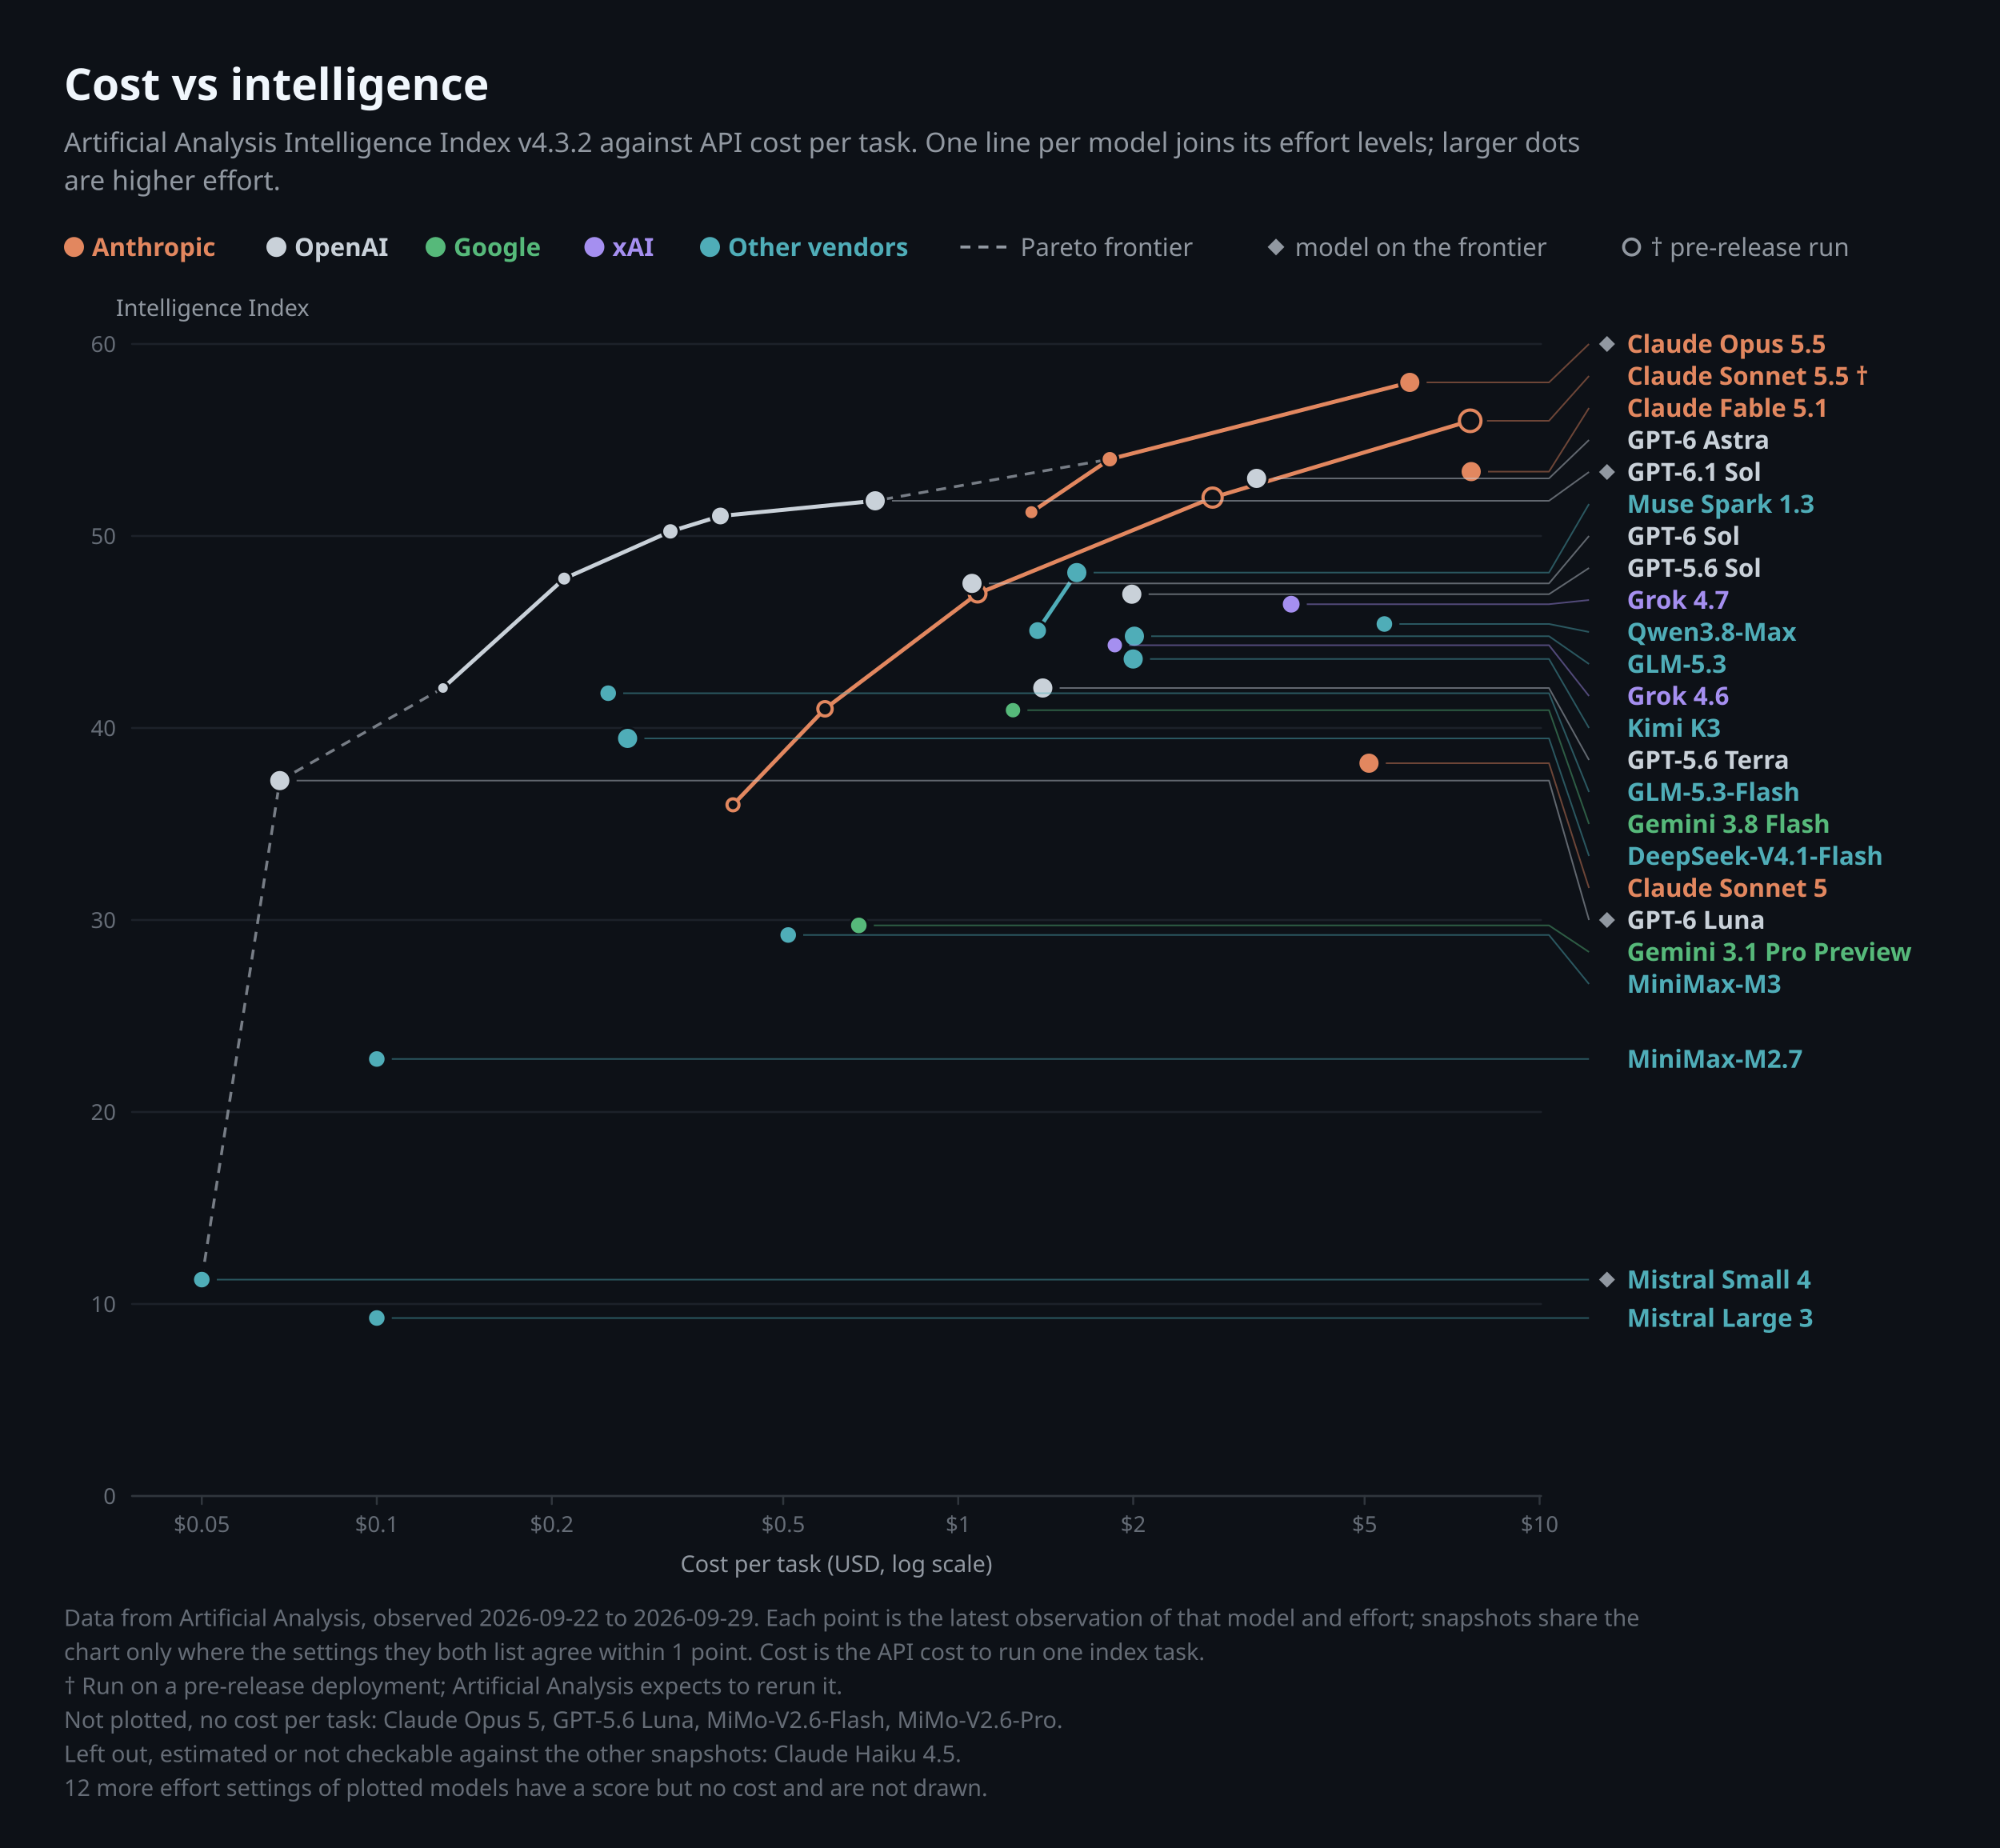
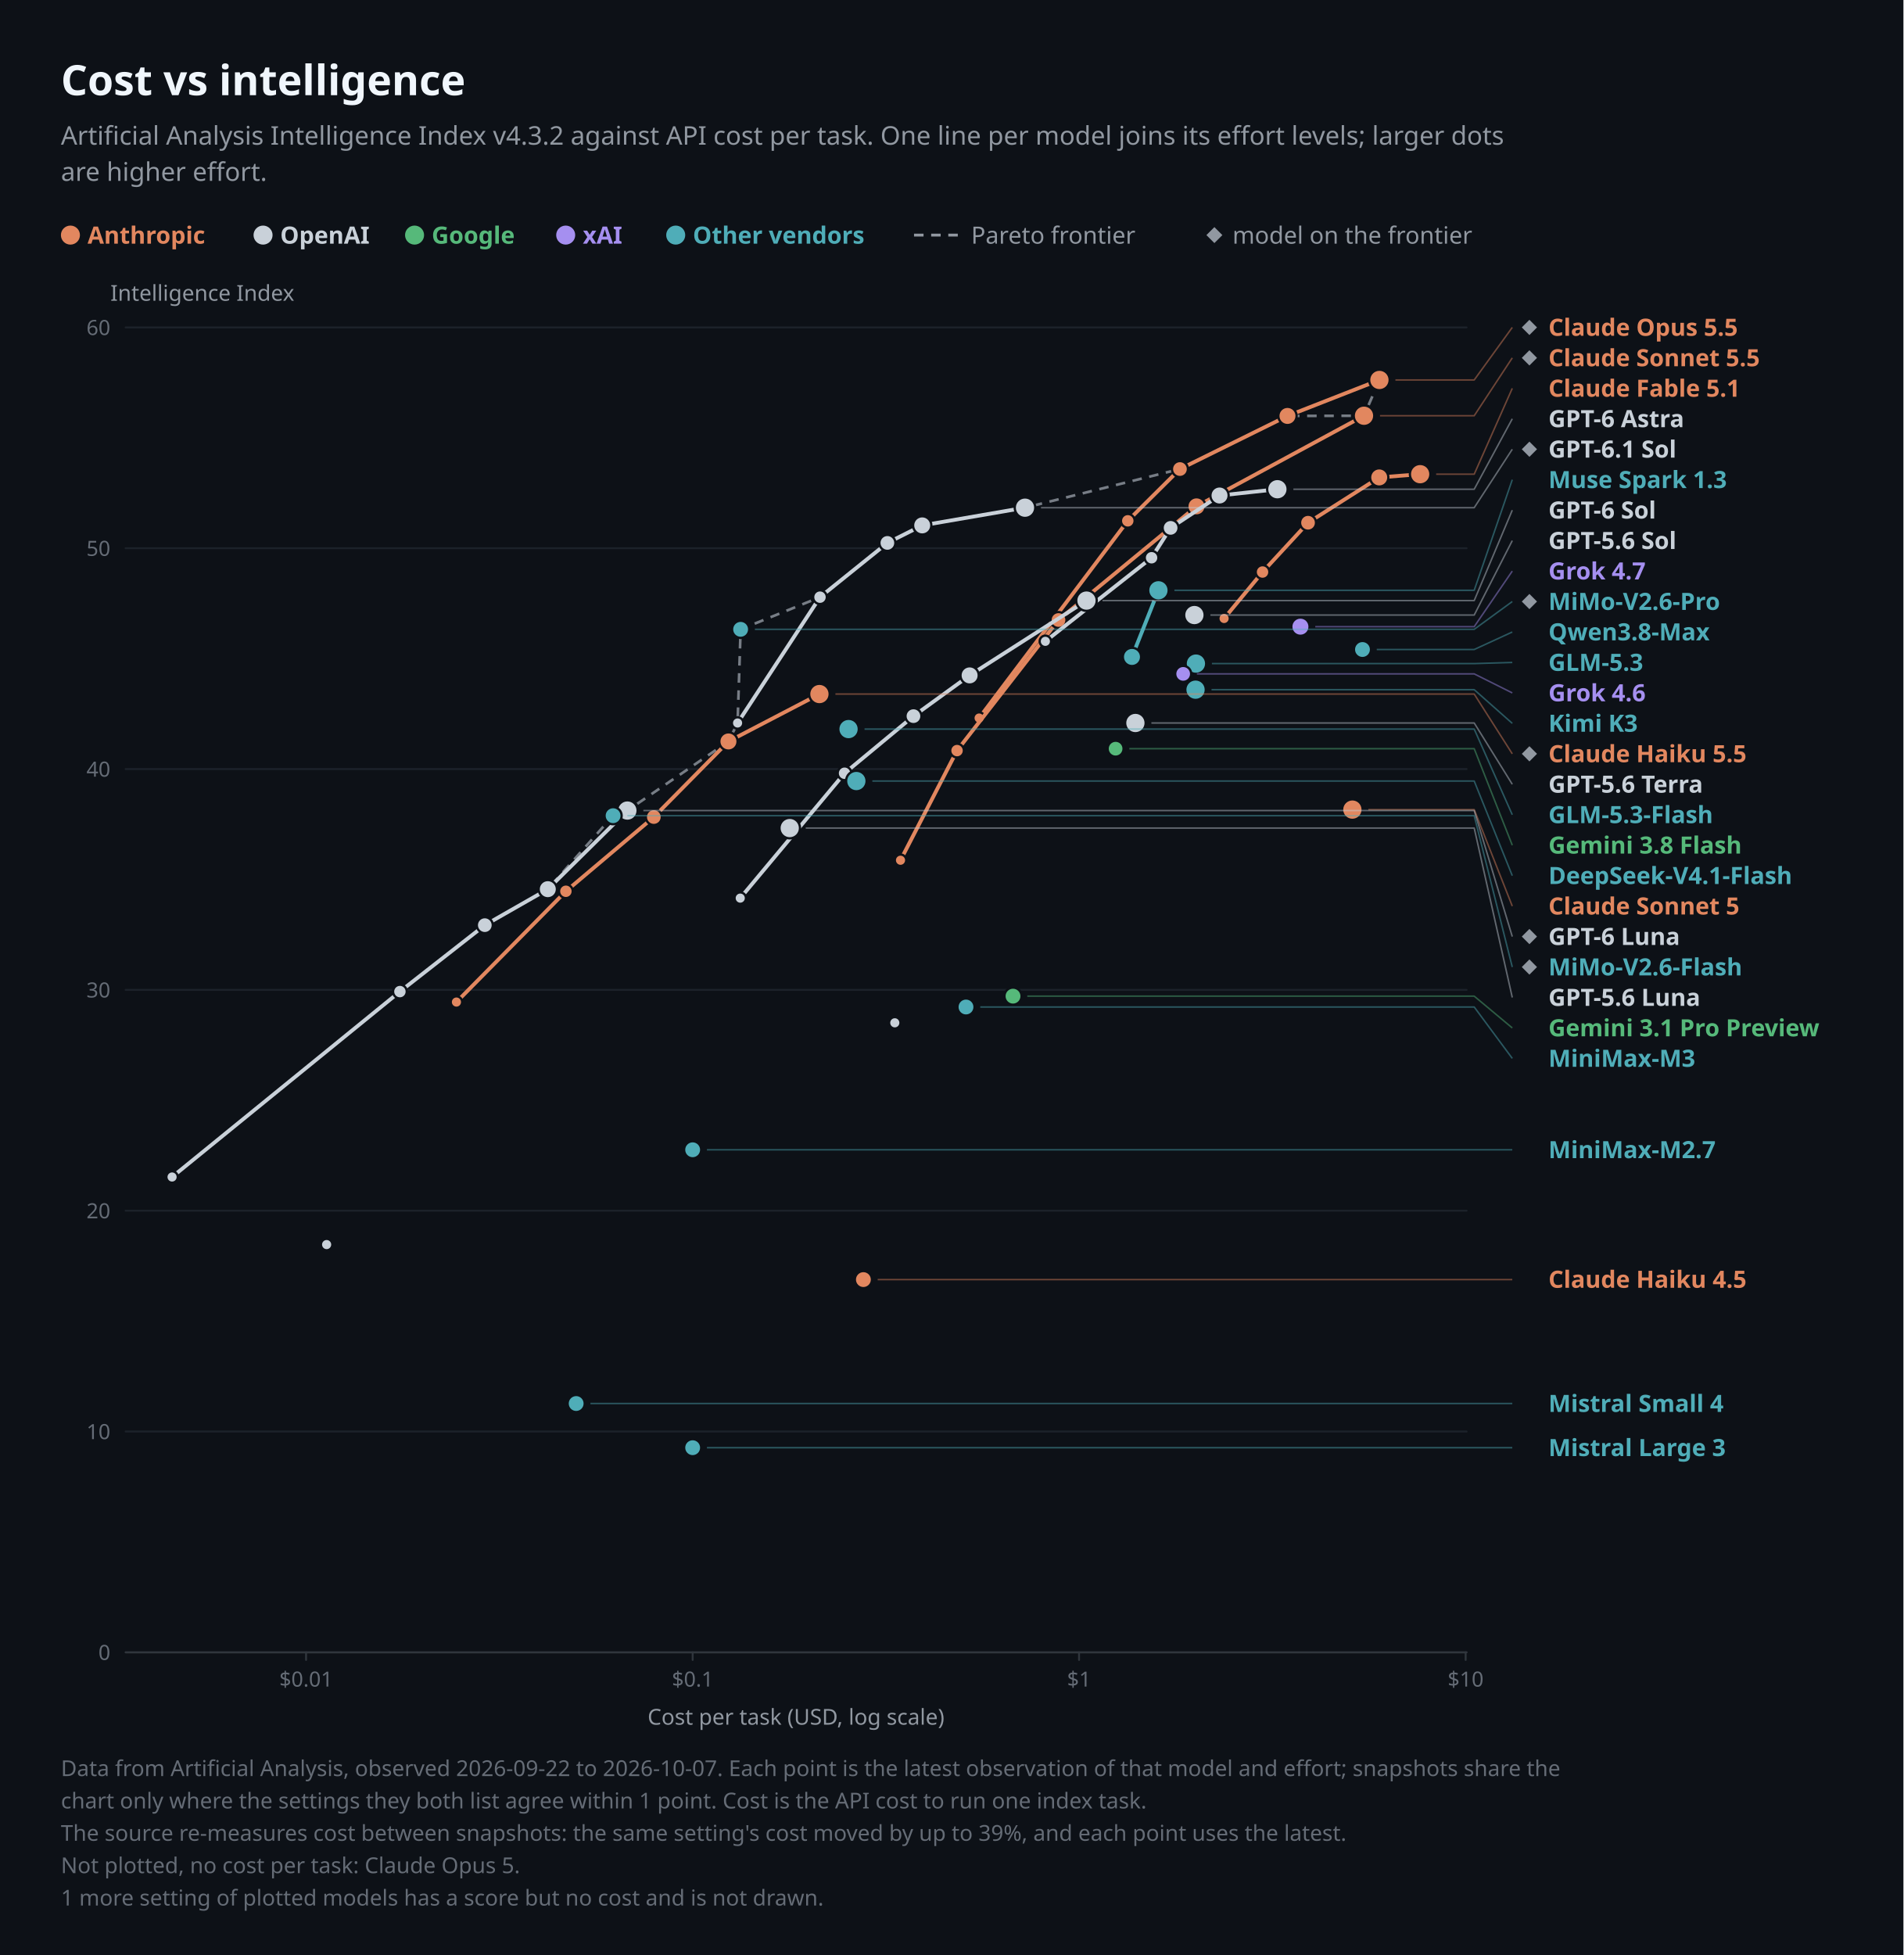
- <svg xmlns="http://www.w3.org/2000/svg" width="1000" height="924" viewBox="0 0 1000 924" font-family="-apple-system, BlinkMacSystemFont, 'Segoe UI', 'Noto Sans', Helvetica, Arial, sans-serif" role="img">
+ <svg xmlns="http://www.w3.org/2000/svg" width="1000" height="1027" viewBox="0 0 1000 1027" font-family="-apple-system, BlinkMacSystemFont, 'Segoe UI', 'Noto Sans', Helvetica, Arial, sans-serif" role="img">
  <rect width="100%" height="100%" fill="#0d1117" />
  <text x="32.0" y="50.0" font-size="22.0" font-weight="600" fill="#f0f6fc" text-anchor="start">Cost vs intelligence</text>
  <text x="32.0" y="76.0" font-size="13.5" font-weight="400" fill="#9198a1" text-anchor="start">Artificial Analysis Intelligence Index v4.3.2 against API cost per task. One line per model joins its effort levels; larger dots</text>
  <text x="32.0" y="95.0" font-size="13.5" font-weight="400" fill="#9198a1" text-anchor="start">are higher effort.</text>
  <circle cx="37.0" cy="123.5" r="5.0" fill="#e2875f" />
  <text x="46.0" y="128.0" font-size="12.5" font-weight="600" fill="#e2875f" text-anchor="start">Anthropic</text>
  <circle cx="138.2" cy="123.5" r="5.0" fill="#c9d1d9" />
  <text x="147.2" y="128.0" font-size="12.5" font-weight="600" fill="#c9d1d9" text-anchor="start">OpenAI</text>
  <circle cx="217.8" cy="123.5" r="5.0" fill="#56b97a" />
  <text x="226.8" y="128.0" font-size="12.5" font-weight="600" fill="#56b97a" text-anchor="start">Google</text>
  <circle cx="297.2" cy="123.5" r="5.0" fill="#a58ff0" />
  <text x="306.2" y="128.0" font-size="12.5" font-weight="600" fill="#a58ff0" text-anchor="start">xAI</text>
  <circle cx="355.0" cy="123.5" r="5.0" fill="#4fadb8" />
  <text x="364.0" y="128.0" font-size="12.5" font-weight="600" fill="#4fadb8" text-anchor="start">Other vendors</text>
  <line x1="480.2" y1="123.5" x2="504.2" y2="123.5" stroke="#9198a1" stroke-width="1.5" stroke-dasharray="5 4" />
  <text x="510.2" y="128.0" font-size="12.5" font-weight="400" fill="#9198a1" text-anchor="start">Pareto frontier</text>
  <path d="M638.0,119.3 L642.2,123.5 L638.0,127.7 L633.8,123.5 Z" fill="#9198a1" />
  <text x="647.5" y="128.0" font-size="12.5" font-weight="400" fill="#9198a1" text-anchor="start">model on the frontier</text>
-   <circle cx="815.8" cy="123.5" r="4.0" fill="#0d1117" stroke="#9198a1" stroke-width="1.5" />
-   <text x="825.2" y="128.0" font-size="12.5" font-weight="400" fill="#9198a1" text-anchor="start">† pre-release run</text>
  <text x="58.0" y="158.0" font-size="11.5" font-weight="400" fill="#9198a1" text-anchor="start">Intelligence Index</text>
-   <line x1="66.0" y1="748.0" x2="770.5" y2="748.0" stroke="#1c222a" stroke-width="1" stroke-linecap="round" />
-   <text x="58.0" y="752.0" font-size="11.0" font-weight="400" fill="#656c76" text-anchor="end">0</text>
-   <line x1="66.0" y1="652.0" x2="770.5" y2="652.0" stroke="#1c222a" stroke-width="1" stroke-linecap="round" />
-   <text x="58.0" y="656.0" font-size="11.0" font-weight="400" fill="#656c76" text-anchor="end">10</text>
-   <line x1="66.0" y1="556.0" x2="770.5" y2="556.0" stroke="#1c222a" stroke-width="1" stroke-linecap="round" />
-   <text x="58.0" y="560.0" font-size="11.0" font-weight="400" fill="#656c76" text-anchor="end">20</text>
-   <line x1="66.0" y1="460.0" x2="770.5" y2="460.0" stroke="#1c222a" stroke-width="1" stroke-linecap="round" />
-   <text x="58.0" y="464.0" font-size="11.0" font-weight="400" fill="#656c76" text-anchor="end">30</text>
-   <line x1="66.0" y1="364.0" x2="770.5" y2="364.0" stroke="#1c222a" stroke-width="1" stroke-linecap="round" />
-   <text x="58.0" y="368.0" font-size="11.0" font-weight="400" fill="#656c76" text-anchor="end">40</text>
-   <line x1="66.0" y1="268.0" x2="770.5" y2="268.0" stroke="#1c222a" stroke-width="1" stroke-linecap="round" />
-   <text x="58.0" y="272.0" font-size="11.0" font-weight="400" fill="#656c76" text-anchor="end">50</text>
+   <line x1="66.0" y1="868.0" x2="770.5" y2="868.0" stroke="#1c222a" stroke-width="1" stroke-linecap="round" />
+   <text x="58.0" y="872.0" font-size="11.0" font-weight="400" fill="#656c76" text-anchor="end">0</text>
+   <line x1="66.0" y1="752.0" x2="770.5" y2="752.0" stroke="#1c222a" stroke-width="1" stroke-linecap="round" />
+   <text x="58.0" y="756.0" font-size="11.0" font-weight="400" fill="#656c76" text-anchor="end">10</text>
+   <line x1="66.0" y1="636.0" x2="770.5" y2="636.0" stroke="#1c222a" stroke-width="1" stroke-linecap="round" />
+   <text x="58.0" y="640.0" font-size="11.0" font-weight="400" fill="#656c76" text-anchor="end">20</text>
+   <line x1="66.0" y1="520.0" x2="770.5" y2="520.0" stroke="#1c222a" stroke-width="1" stroke-linecap="round" />
+   <text x="58.0" y="524.0" font-size="11.0" font-weight="400" fill="#656c76" text-anchor="end">30</text>
+   <line x1="66.0" y1="404.0" x2="770.5" y2="404.0" stroke="#1c222a" stroke-width="1" stroke-linecap="round" />
+   <text x="58.0" y="408.0" font-size="11.0" font-weight="400" fill="#656c76" text-anchor="end">40</text>
+   <line x1="66.0" y1="288.0" x2="770.5" y2="288.0" stroke="#1c222a" stroke-width="1" stroke-linecap="round" />
+   <text x="58.0" y="292.0" font-size="11.0" font-weight="400" fill="#656c76" text-anchor="end">50</text>
  <line x1="66.0" y1="172.0" x2="770.5" y2="172.0" stroke="#1c222a" stroke-width="1" stroke-linecap="round" />
  <text x="58.0" y="176.0" font-size="11.0" font-weight="400" fill="#656c76" text-anchor="end">60</text>
-   <line x1="66.0" y1="748.0" x2="770.5" y2="748.0" stroke="#30363d" stroke-width="1" stroke-linecap="round" />
-   <line x1="100.9" y1="748.0" x2="100.9" y2="752.0" stroke="#30363d" stroke-width="1" stroke-linecap="round" />
-   <text x="100.9" y="766.0" font-size="11.0" font-weight="400" fill="#656c76" text-anchor="middle">$0.05</text>
-   <line x1="188.4" y1="748.0" x2="188.4" y2="752.0" stroke="#30363d" stroke-width="1" stroke-linecap="round" />
-   <text x="188.4" y="766.0" font-size="11.0" font-weight="400" fill="#656c76" text-anchor="middle">$0.1</text>
-   <line x1="275.9" y1="748.0" x2="275.9" y2="752.0" stroke="#30363d" stroke-width="1" stroke-linecap="round" />
-   <text x="275.9" y="766.0" font-size="11.0" font-weight="400" fill="#656c76" text-anchor="middle">$0.2</text>
-   <line x1="391.6" y1="748.0" x2="391.6" y2="752.0" stroke="#30363d" stroke-width="1" stroke-linecap="round" />
-   <text x="391.6" y="766.0" font-size="11.0" font-weight="400" fill="#656c76" text-anchor="middle">$0.5</text>
-   <line x1="479.1" y1="748.0" x2="479.1" y2="752.0" stroke="#30363d" stroke-width="1" stroke-linecap="round" />
-   <text x="479.1" y="766.0" font-size="11.0" font-weight="400" fill="#656c76" text-anchor="middle">$1</text>
-   <line x1="566.6" y1="748.0" x2="566.6" y2="752.0" stroke="#30363d" stroke-width="1" stroke-linecap="round" />
-   <text x="566.6" y="766.0" font-size="11.0" font-weight="400" fill="#656c76" text-anchor="middle">$2</text>
-   <line x1="682.3" y1="748.0" x2="682.3" y2="752.0" stroke="#30363d" stroke-width="1" stroke-linecap="round" />
-   <text x="682.3" y="766.0" font-size="11.0" font-weight="400" fill="#656c76" text-anchor="middle">$5</text>
-   <line x1="769.8" y1="748.0" x2="769.8" y2="752.0" stroke="#30363d" stroke-width="1" stroke-linecap="round" />
-   <text x="769.8" y="766.0" font-size="11.0" font-weight="400" fill="#656c76" text-anchor="middle">$10</text>
-   <text x="418.2" y="786.0" font-size="11.5" font-weight="400" fill="#9198a1" text-anchor="middle">Cost per task (USD, log scale)</text>
-   <path d="M100.9,639.8 L139.9,390.3 L221.5,344.0 L282.1,289.3 L335.2,265.7 L360.2,258.0 L437.6,250.4 L554.9,229.6 L704.9,191.2" fill="none" stroke="#9198a1" stroke-width="1.4" stroke-dasharray="5 4" stroke-opacity="0.8" />
-   <path d="M515.7,256.1 L554.9,229.6 L704.9,191.2" fill="none" stroke="#e2875f" stroke-width="2.0" stroke-linejoin="round" stroke-linecap="round" />
-   <circle cx="515.7" cy="256.1" r="3.6" fill="#e2875f" stroke="#0d1117" stroke-width="1.2" />
-   <circle cx="554.9" cy="229.6" r="4.2" fill="#e2875f" stroke="#0d1117" stroke-width="1.2" />
-   <circle cx="704.9" cy="191.2" r="5.4" fill="#e2875f" stroke="#0d1117" stroke-width="1.2" />
-   <path d="M366.5,402.4 L412.5,354.4 L488.8,296.8 L606.3,248.8 L735.1,210.4" fill="none" stroke="#e2875f" stroke-width="2.0" stroke-linejoin="round" stroke-linecap="round" />
-   <circle cx="366.5" cy="402.4" r="3.0" fill="#0d1117" stroke="#e2875f" stroke-width="1.6" />
-   <circle cx="412.5" cy="354.4" r="3.6" fill="#0d1117" stroke="#e2875f" stroke-width="1.6" />
-   <circle cx="488.8" cy="296.8" r="4.2" fill="#0d1117" stroke="#e2875f" stroke-width="1.6" />
-   <circle cx="606.3" cy="248.8" r="4.8" fill="#0d1117" stroke="#e2875f" stroke-width="1.6" />
-   <circle cx="735.1" cy="210.4" r="5.4" fill="#0d1117" stroke="#e2875f" stroke-width="1.6" />
-   <circle cx="735.6" cy="235.8" r="5.4" fill="#e2875f" stroke="#0d1117" stroke-width="1.2" />
-   <circle cx="628.3" cy="239.2" r="5.4" fill="#c9d1d9" stroke="#0d1117" stroke-width="1.2" />
-   <path d="M221.5,344.0 L282.1,289.3 L335.2,265.7 L360.2,258.0 L437.6,250.4" fill="none" stroke="#c9d1d9" stroke-width="2.0" stroke-linejoin="round" stroke-linecap="round" />
-   <circle cx="221.5" cy="344.0" r="3.0" fill="#c9d1d9" stroke="#0d1117" stroke-width="1.2" />
-   <circle cx="282.1" cy="289.3" r="3.6" fill="#c9d1d9" stroke="#0d1117" stroke-width="1.2" />
-   <circle cx="335.2" cy="265.7" r="4.2" fill="#c9d1d9" stroke="#0d1117" stroke-width="1.2" />
-   <circle cx="360.2" cy="258.0" r="4.8" fill="#c9d1d9" stroke="#0d1117" stroke-width="1.2" />
-   <circle cx="437.6" cy="250.4" r="5.4" fill="#c9d1d9" stroke="#0d1117" stroke-width="1.2" />
-   <path d="M518.8,315.3 L538.4,286.3" fill="none" stroke="#4fadb8" stroke-width="2.0" stroke-linejoin="round" stroke-linecap="round" />
-   <circle cx="518.8" cy="315.3" r="4.8" fill="#4fadb8" stroke="#0d1117" stroke-width="1.2" />
-   <circle cx="538.4" cy="286.3" r="5.4" fill="#4fadb8" stroke="#0d1117" stroke-width="1.2" />
-   <circle cx="486.0" cy="291.7" r="5.4" fill="#c9d1d9" stroke="#0d1117" stroke-width="1.2" />
-   <circle cx="565.9" cy="297.1" r="5.4" fill="#c9d1d9" stroke="#0d1117" stroke-width="1.2" />
-   <circle cx="645.6" cy="302.1" r="4.8" fill="#a58ff0" stroke="#0d1117" stroke-width="1.2" />
-   <circle cx="692.2" cy="312.0" r="4.5" fill="#4fadb8" stroke="#0d1117" stroke-width="1.2" />
-   <circle cx="567.2" cy="318.1" r="5.4" fill="#4fadb8" stroke="#0d1117" stroke-width="1.2" />
-   <circle cx="557.4" cy="322.6" r="4.2" fill="#a58ff0" stroke="#0d1117" stroke-width="1.2" />
-   <circle cx="566.6" cy="329.5" r="5.4" fill="#4fadb8" stroke="#0d1117" stroke-width="1.2" />
-   <circle cx="521.4" cy="344.0" r="5.4" fill="#c9d1d9" stroke="#0d1117" stroke-width="1.2" />
-   <circle cx="304.1" cy="346.6" r="4.5" fill="#4fadb8" stroke="#0d1117" stroke-width="1.2" />
-   <circle cx="506.5" cy="355.1" r="4.2" fill="#56b97a" stroke="#0d1117" stroke-width="1.2" />
-   <circle cx="313.8" cy="369.2" r="5.4" fill="#4fadb8" stroke="#0d1117" stroke-width="1.2" />
-   <circle cx="684.5" cy="381.6" r="5.4" fill="#e2875f" stroke="#0d1117" stroke-width="1.2" />
-   <circle cx="139.9" cy="390.3" r="5.4" fill="#c9d1d9" stroke="#0d1117" stroke-width="1.2" />
-   <circle cx="429.4" cy="462.7" r="4.5" fill="#56b97a" stroke="#0d1117" stroke-width="1.2" />
-   <circle cx="394.1" cy="467.5" r="4.5" fill="#4fadb8" stroke="#0d1117" stroke-width="1.2" />
-   <circle cx="188.4" cy="529.5" r="4.5" fill="#4fadb8" stroke="#0d1117" stroke-width="1.2" />
-   <circle cx="100.9" cy="639.8" r="4.5" fill="#4fadb8" stroke="#0d1117" stroke-width="1.2" />
-   <circle cx="188.4" cy="659.0" r="4.5" fill="#4fadb8" stroke="#0d1117" stroke-width="1.2" />
-   <path d="M713.3,191.2 L774.5,191.2 L794.5,172.0" fill="none" stroke="#e2875f" stroke-width="0.8" stroke-opacity="0.45" stroke-linejoin="round" />
+   <line x1="66.0" y1="868.0" x2="770.5" y2="868.0" stroke="#30363d" stroke-width="1" stroke-linecap="round" />
+   <line x1="160.8" y1="868.0" x2="160.8" y2="872.0" stroke="#30363d" stroke-width="1" stroke-linecap="round" />
+   <text x="160.8" y="886.0" font-size="11.0" font-weight="400" fill="#656c76" text-anchor="middle">$0.01</text>
+   <line x1="363.9" y1="868.0" x2="363.9" y2="872.0" stroke="#30363d" stroke-width="1" stroke-linecap="round" />
+   <text x="363.9" y="886.0" font-size="11.0" font-weight="400" fill="#656c76" text-anchor="middle">$0.1</text>
+   <line x1="566.9" y1="868.0" x2="566.9" y2="872.0" stroke="#30363d" stroke-width="1" stroke-linecap="round" />
+   <text x="566.9" y="886.0" font-size="11.0" font-weight="400" fill="#656c76" text-anchor="middle">$1</text>
+   <line x1="770.0" y1="868.0" x2="770.0" y2="872.0" stroke="#30363d" stroke-width="1" stroke-linecap="round" />
+   <text x="770.0" y="886.0" font-size="11.0" font-weight="400" fill="#656c76" text-anchor="middle">$10</text>
+   <text x="418.2" y="906.0" font-size="11.5" font-weight="400" fill="#9198a1" text-anchor="middle">Cost per task (USD, log scale)</text>
+   <path d="M90.4,618.3 L210.1,520.9 L254.7,486.0 L287.8,467.1 L322.1,428.5 L329.6,425.8 L382.7,389.5 L387.5,379.8 L389.1,330.6 L430.8,313.7 L466.2,285.2 L484.5,276.0 L538.5,266.7 L619.9,246.4 L676.4,218.5 L716.6,218.4 L724.7,199.6" fill="none" stroke="#9198a1" stroke-width="1.4" stroke-dasharray="5 4" stroke-opacity="0.8" />
+   <path d="M514.4,377.2 L592.5,273.6 L619.9,246.4 L676.4,218.5 L724.7,199.6" fill="none" stroke="#e2875f" stroke-width="2.0" stroke-linejoin="round" stroke-linecap="round" />
+   <circle cx="514.4" cy="377.2" r="3.0" fill="#e2875f" stroke="#0d1117" stroke-width="1.2" />
+   <circle cx="592.5" cy="273.6" r="3.6" fill="#e2875f" stroke="#0d1117" stroke-width="1.2" />
+   <circle cx="619.9" cy="246.4" r="4.2" fill="#e2875f" stroke="#0d1117" stroke-width="1.2" />
+   <circle cx="676.4" cy="218.5" r="4.8" fill="#e2875f" stroke="#0d1117" stroke-width="1.2" />
+   <circle cx="724.7" cy="199.6" r="5.4" fill="#e2875f" stroke="#0d1117" stroke-width="1.2" />
+   <path d="M473.1,451.9 L502.8,394.3 L556.1,325.7 L628.6,266.0 L716.6,218.4" fill="none" stroke="#e2875f" stroke-width="2.0" stroke-linejoin="round" stroke-linecap="round" />
+   <circle cx="473.1" cy="451.9" r="3.0" fill="#e2875f" stroke="#0d1117" stroke-width="1.2" />
+   <circle cx="502.8" cy="394.3" r="3.6" fill="#e2875f" stroke="#0d1117" stroke-width="1.2" />
+   <circle cx="556.1" cy="325.7" r="4.2" fill="#e2875f" stroke="#0d1117" stroke-width="1.2" />
+   <circle cx="628.6" cy="266.0" r="4.8" fill="#e2875f" stroke="#0d1117" stroke-width="1.2" />
+   <circle cx="716.6" cy="218.4" r="5.4" fill="#e2875f" stroke="#0d1117" stroke-width="1.2" />
+   <path d="M643.1,324.9 L663.3,300.5 L687.2,274.6 L724.6,250.8 L746.1,249.1" fill="none" stroke="#e2875f" stroke-width="2.0" stroke-linejoin="round" stroke-linecap="round" />
+   <circle cx="643.1" cy="324.9" r="3.0" fill="#e2875f" stroke="#0d1117" stroke-width="1.2" />
+   <circle cx="663.3" cy="300.5" r="3.6" fill="#e2875f" stroke="#0d1117" stroke-width="1.2" />
+   <circle cx="687.2" cy="274.6" r="4.2" fill="#e2875f" stroke="#0d1117" stroke-width="1.2" />
+   <circle cx="724.6" cy="250.8" r="4.8" fill="#e2875f" stroke="#0d1117" stroke-width="1.2" />
+   <circle cx="746.1" cy="249.1" r="5.4" fill="#e2875f" stroke="#0d1117" stroke-width="1.2" />
+   <path d="M549.2,336.9 L605.0,293.0 L615.0,277.3 L640.7,260.3 L671.1,257.0" fill="none" stroke="#c9d1d9" stroke-width="2.0" stroke-linejoin="round" stroke-linecap="round" />
+   <circle cx="549.2" cy="336.9" r="3.0" fill="#c9d1d9" stroke="#0d1117" stroke-width="1.2" />
+   <circle cx="605.0" cy="293.0" r="3.6" fill="#c9d1d9" stroke="#0d1117" stroke-width="1.2" />
+   <circle cx="615.0" cy="277.3" r="4.2" fill="#c9d1d9" stroke="#0d1117" stroke-width="1.2" />
+   <circle cx="640.7" cy="260.3" r="4.8" fill="#c9d1d9" stroke="#0d1117" stroke-width="1.2" />
+   <circle cx="671.1" cy="257.0" r="5.4" fill="#c9d1d9" stroke="#0d1117" stroke-width="1.2" />
+   <path d="M387.5,379.8 L430.8,313.7 L466.2,285.2 L484.5,276.0 L538.5,266.7" fill="none" stroke="#c9d1d9" stroke-width="2.0" stroke-linejoin="round" stroke-linecap="round" />
+   <circle cx="387.5" cy="379.8" r="3.0" fill="#c9d1d9" stroke="#0d1117" stroke-width="1.2" />
+   <circle cx="430.8" cy="313.7" r="3.6" fill="#c9d1d9" stroke="#0d1117" stroke-width="1.2" />
+   <circle cx="466.2" cy="285.2" r="4.2" fill="#c9d1d9" stroke="#0d1117" stroke-width="1.2" />
+   <circle cx="484.5" cy="276.0" r="4.8" fill="#c9d1d9" stroke="#0d1117" stroke-width="1.2" />
+   <circle cx="538.5" cy="266.7" r="5.4" fill="#c9d1d9" stroke="#0d1117" stroke-width="1.2" />
+   <path d="M594.7,345.1 L608.6,310.1" fill="none" stroke="#4fadb8" stroke-width="2.0" stroke-linejoin="round" stroke-linecap="round" />
+   <circle cx="594.7" cy="345.1" r="4.8" fill="#4fadb8" stroke="#0d1117" stroke-width="1.2" />
+   <circle cx="608.6" cy="310.1" r="5.4" fill="#4fadb8" stroke="#0d1117" stroke-width="1.2" />
+   <path d="M388.9,471.8 L443.7,406.2 L479.9,376.2 L509.4,354.8 L570.8,315.5" fill="none" stroke="#c9d1d9" stroke-width="2.0" stroke-linejoin="round" stroke-linecap="round" />
+   <circle cx="470.1" cy="537.3" r="3.0" fill="#c9d1d9" stroke="#0d1117" stroke-width="1.2" />
+   <circle cx="388.9" cy="471.8" r="3.0" fill="#c9d1d9" stroke="#0d1117" stroke-width="1.2" />
+   <circle cx="443.7" cy="406.2" r="3.6" fill="#c9d1d9" stroke="#0d1117" stroke-width="1.2" />
+   <circle cx="479.9" cy="376.2" r="4.2" fill="#c9d1d9" stroke="#0d1117" stroke-width="1.2" />
+   <circle cx="509.4" cy="354.8" r="4.8" fill="#c9d1d9" stroke="#0d1117" stroke-width="1.2" />
+   <circle cx="570.8" cy="315.5" r="5.4" fill="#c9d1d9" stroke="#0d1117" stroke-width="1.2" />
+   <circle cx="627.5" cy="323.1" r="5.4" fill="#c9d1d9" stroke="#0d1117" stroke-width="1.2" />
+   <circle cx="683.2" cy="329.2" r="4.8" fill="#a58ff0" stroke="#0d1117" stroke-width="1.2" />
+   <circle cx="389.1" cy="330.6" r="4.5" fill="#4fadb8" stroke="#0d1117" stroke-width="1.2" />
+   <circle cx="715.8" cy="341.2" r="4.5" fill="#4fadb8" stroke="#0d1117" stroke-width="1.2" />
+   <circle cx="628.3" cy="348.6" r="5.4" fill="#4fadb8" stroke="#0d1117" stroke-width="1.2" />
+   <circle cx="621.6" cy="354.0" r="4.2" fill="#a58ff0" stroke="#0d1117" stroke-width="1.2" />
+   <circle cx="628.1" cy="362.3" r="5.4" fill="#4fadb8" stroke="#0d1117" stroke-width="1.2" />
+   <path d="M239.8,526.4 L297.3,468.2 L343.5,429.2 L382.7,389.5 L430.5,364.6" fill="none" stroke="#e2875f" stroke-width="2.0" stroke-linejoin="round" stroke-linecap="round" />
+   <circle cx="239.8" cy="526.4" r="3.0" fill="#e2875f" stroke="#0d1117" stroke-width="1.2" />
+   <circle cx="297.3" cy="468.2" r="3.6" fill="#e2875f" stroke="#0d1117" stroke-width="1.2" />
+   <circle cx="343.5" cy="429.2" r="4.2" fill="#e2875f" stroke="#0d1117" stroke-width="1.2" />
+   <circle cx="382.7" cy="389.5" r="4.8" fill="#e2875f" stroke="#0d1117" stroke-width="1.2" />
+   <circle cx="430.5" cy="364.6" r="5.4" fill="#e2875f" stroke="#0d1117" stroke-width="1.2" />
+   <circle cx="596.5" cy="379.8" r="5.4" fill="#c9d1d9" stroke="#0d1117" stroke-width="1.2" />
+   <circle cx="444.7" cy="383.0" r="3.0" fill="#4fadb8" stroke="#0d1117" stroke-width="1.2" />
+   <circle cx="445.8" cy="383.0" r="5.4" fill="#4fadb8" stroke="#0d1117" stroke-width="1.2" />
+   <circle cx="586.1" cy="393.3" r="4.2" fill="#56b97a" stroke="#0d1117" stroke-width="1.2" />
+   <circle cx="449.9" cy="410.3" r="5.4" fill="#4fadb8" stroke="#0d1117" stroke-width="1.2" />
+   <circle cx="710.5" cy="425.3" r="5.4" fill="#e2875f" stroke="#0d1117" stroke-width="1.2" />
+   <path d="M90.4,618.3 L210.1,520.9 L254.7,486.0 L287.8,467.1 L329.6,425.8" fill="none" stroke="#c9d1d9" stroke-width="2.0" stroke-linejoin="round" stroke-linecap="round" />
+   <circle cx="171.6" cy="653.8" r="3.0" fill="#c9d1d9" stroke="#0d1117" stroke-width="1.2" />
+   <circle cx="90.4" cy="618.3" r="3.0" fill="#c9d1d9" stroke="#0d1117" stroke-width="1.2" />
+   <circle cx="210.1" cy="520.9" r="3.6" fill="#c9d1d9" stroke="#0d1117" stroke-width="1.2" />
+   <circle cx="254.7" cy="486.0" r="4.2" fill="#c9d1d9" stroke="#0d1117" stroke-width="1.2" />
+   <circle cx="287.8" cy="467.1" r="4.8" fill="#c9d1d9" stroke="#0d1117" stroke-width="1.2" />
+   <circle cx="329.6" cy="425.8" r="5.4" fill="#c9d1d9" stroke="#0d1117" stroke-width="1.2" />
+   <circle cx="322.1" cy="428.5" r="4.5" fill="#4fadb8" stroke="#0d1117" stroke-width="1.2" />
+   <circle cx="414.9" cy="435.0" r="5.4" fill="#c9d1d9" stroke="#0d1117" stroke-width="1.2" />
+   <circle cx="532.2" cy="523.3" r="4.5" fill="#56b97a" stroke="#0d1117" stroke-width="1.2" />
+   <circle cx="507.5" cy="529.0" r="4.5" fill="#4fadb8" stroke="#0d1117" stroke-width="1.2" />
+   <circle cx="363.9" cy="604.0" r="4.5" fill="#4fadb8" stroke="#0d1117" stroke-width="1.2" />
+   <circle cx="453.6" cy="672.2" r="4.5" fill="#e2875f" stroke="#0d1117" stroke-width="1.2" />
+   <circle cx="302.7" cy="737.3" r="4.5" fill="#4fadb8" stroke="#0d1117" stroke-width="1.2" />
+   <circle cx="363.9" cy="760.5" r="4.5" fill="#4fadb8" stroke="#0d1117" stroke-width="1.2" />
+   <path d="M733.1,199.6 L774.5,199.6 L794.5,172.0" fill="none" stroke="#e2875f" stroke-width="0.8" stroke-opacity="0.45" stroke-linejoin="round" />
  <path d="M803.5,168.0 L807.5,172.0 L803.5,176.0 L799.5,172.0 Z" fill="#9198a1" />
  <text x="813.5" y="176.4" font-size="12.5" font-weight="600" fill="#e2875f" text-anchor="start">Claude Opus 5.5</text>
-   <path d="M743.5,210.4 L774.5,210.4 L794.5,188.0" fill="none" stroke="#e2875f" stroke-width="0.8" stroke-opacity="0.45" stroke-linejoin="round" />
-   <text x="813.5" y="192.4" font-size="12.5" font-weight="600" fill="#e2875f" text-anchor="start">Claude Sonnet 5.5 †</text>
-   <path d="M744.0,235.8 L774.5,235.8 L794.5,204.0" fill="none" stroke="#e2875f" stroke-width="0.8" stroke-opacity="0.45" stroke-linejoin="round" />
+   <path d="M725.0,218.4 L774.5,218.4 L794.5,188.0" fill="none" stroke="#e2875f" stroke-width="0.8" stroke-opacity="0.45" stroke-linejoin="round" />
+   <path d="M803.5,184.0 L807.5,188.0 L803.5,192.0 L799.5,188.0 Z" fill="#9198a1" />
+   <text x="813.5" y="192.4" font-size="12.5" font-weight="600" fill="#e2875f" text-anchor="start">Claude Sonnet 5.5</text>
+   <path d="M754.5,249.1 L774.5,249.1 L794.5,204.0" fill="none" stroke="#e2875f" stroke-width="0.8" stroke-opacity="0.45" stroke-linejoin="round" />
  <text x="813.5" y="208.4" font-size="12.5" font-weight="600" fill="#e2875f" text-anchor="start">Claude Fable 5.1</text>
-   <path d="M636.7,239.2 L774.5,239.2 L794.5,220.0" fill="none" stroke="#c9d1d9" stroke-width="0.8" stroke-opacity="0.45" stroke-linejoin="round" />
+   <path d="M679.5,257.0 L774.5,257.0 L794.5,220.0" fill="none" stroke="#c9d1d9" stroke-width="0.8" stroke-opacity="0.45" stroke-linejoin="round" />
  <text x="813.5" y="224.4" font-size="12.5" font-weight="600" fill="#c9d1d9" text-anchor="start">GPT-6 Astra</text>
-   <path d="M446.0,250.4 L774.5,250.4 L794.5,236.0" fill="none" stroke="#c9d1d9" stroke-width="0.8" stroke-opacity="0.45" stroke-linejoin="round" />
+   <path d="M546.9,266.7 L774.5,266.7 L794.5,236.0" fill="none" stroke="#c9d1d9" stroke-width="0.8" stroke-opacity="0.45" stroke-linejoin="round" />
  <path d="M803.5,232.0 L807.5,236.0 L803.5,240.0 L799.5,236.0 Z" fill="#9198a1" />
  <text x="813.5" y="240.4" font-size="12.5" font-weight="600" fill="#c9d1d9" text-anchor="start">GPT-6.1 Sol</text>
-   <path d="M546.8,286.3 L774.5,286.3 L794.5,252.0" fill="none" stroke="#4fadb8" stroke-width="0.8" stroke-opacity="0.45" stroke-linejoin="round" />
+   <path d="M617.0,310.1 L774.5,310.1 L794.5,252.0" fill="none" stroke="#4fadb8" stroke-width="0.8" stroke-opacity="0.45" stroke-linejoin="round" />
  <text x="813.5" y="256.4" font-size="12.5" font-weight="600" fill="#4fadb8" text-anchor="start">Muse Spark 1.3</text>
-   <path d="M494.4,291.7 L774.5,291.7 L794.5,268.0" fill="none" stroke="#c9d1d9" stroke-width="0.8" stroke-opacity="0.45" stroke-linejoin="round" />
+   <path d="M579.2,315.5 L774.5,315.5 L794.5,268.0" fill="none" stroke="#c9d1d9" stroke-width="0.8" stroke-opacity="0.45" stroke-linejoin="round" />
  <text x="813.5" y="272.4" font-size="12.5" font-weight="600" fill="#c9d1d9" text-anchor="start">GPT-6 Sol</text>
-   <path d="M574.3,297.1 L774.5,297.1 L794.5,284.0" fill="none" stroke="#c9d1d9" stroke-width="0.8" stroke-opacity="0.45" stroke-linejoin="round" />
+   <path d="M635.9,323.1 L774.5,323.1 L794.5,284.0" fill="none" stroke="#c9d1d9" stroke-width="0.8" stroke-opacity="0.45" stroke-linejoin="round" />
  <text x="813.5" y="288.4" font-size="12.5" font-weight="600" fill="#c9d1d9" text-anchor="start">GPT-5.6 Sol</text>
-   <path d="M653.4,302.1 L774.5,302.1 L794.5,300.0" fill="none" stroke="#a58ff0" stroke-width="0.8" stroke-opacity="0.45" stroke-linejoin="round" />
+   <path d="M691.0,329.2 L774.5,329.2 L794.5,300.0" fill="none" stroke="#a58ff0" stroke-width="0.8" stroke-opacity="0.45" stroke-linejoin="round" />
  <text x="813.5" y="304.4" font-size="12.5" font-weight="600" fill="#a58ff0" text-anchor="start">Grok 4.7</text>
-   <path d="M699.7,312.0 L774.5,312.0 L794.5,316.0" fill="none" stroke="#4fadb8" stroke-width="0.8" stroke-opacity="0.45" stroke-linejoin="round" />
-   <text x="813.5" y="320.4" font-size="12.5" font-weight="600" fill="#4fadb8" text-anchor="start">Qwen3.8-Max</text>
-   <path d="M575.6,318.1 L774.5,318.1 L794.5,332.0" fill="none" stroke="#4fadb8" stroke-width="0.8" stroke-opacity="0.45" stroke-linejoin="round" />
-   <text x="813.5" y="336.4" font-size="12.5" font-weight="600" fill="#4fadb8" text-anchor="start">GLM-5.3</text>
-   <path d="M564.6,322.6 L774.5,322.6 L794.5,348.0" fill="none" stroke="#a58ff0" stroke-width="0.8" stroke-opacity="0.45" stroke-linejoin="round" />
-   <text x="813.5" y="352.4" font-size="12.5" font-weight="600" fill="#a58ff0" text-anchor="start">Grok 4.6</text>
-   <path d="M575.0,329.5 L774.5,329.5 L794.5,364.0" fill="none" stroke="#4fadb8" stroke-width="0.8" stroke-opacity="0.45" stroke-linejoin="round" />
-   <text x="813.5" y="368.4" font-size="12.5" font-weight="600" fill="#4fadb8" text-anchor="start">Kimi K3</text>
-   <path d="M529.8,344.0 L774.5,344.0 L794.5,380.0" fill="none" stroke="#c9d1d9" stroke-width="0.8" stroke-opacity="0.45" stroke-linejoin="round" />
-   <text x="813.5" y="384.4" font-size="12.5" font-weight="600" fill="#c9d1d9" text-anchor="start">GPT-5.6 Terra</text>
-   <path d="M311.6,346.6 L774.5,346.6 L794.5,396.0" fill="none" stroke="#4fadb8" stroke-width="0.8" stroke-opacity="0.45" stroke-linejoin="round" />
-   <text x="813.5" y="400.4" font-size="12.5" font-weight="600" fill="#4fadb8" text-anchor="start">GLM-5.3-Flash</text>
-   <path d="M513.7,355.1 L774.5,355.1 L794.5,412.0" fill="none" stroke="#56b97a" stroke-width="0.8" stroke-opacity="0.45" stroke-linejoin="round" />
-   <text x="813.5" y="416.4" font-size="12.5" font-weight="600" fill="#56b97a" text-anchor="start">Gemini 3.8 Flash</text>
-   <path d="M322.2,369.2 L774.5,369.2 L794.5,428.0" fill="none" stroke="#4fadb8" stroke-width="0.8" stroke-opacity="0.45" stroke-linejoin="round" />
-   <text x="813.5" y="432.4" font-size="12.5" font-weight="600" fill="#4fadb8" text-anchor="start">DeepSeek-V4.1-Flash</text>
-   <path d="M692.9,381.6 L774.5,381.6 L794.5,444.0" fill="none" stroke="#e2875f" stroke-width="0.8" stroke-opacity="0.45" stroke-linejoin="round" />
-   <text x="813.5" y="448.4" font-size="12.5" font-weight="600" fill="#e2875f" text-anchor="start">Claude Sonnet 5</text>
-   <path d="M148.3,390.3 L774.5,390.3 L794.5,460.0" fill="none" stroke="#c9d1d9" stroke-width="0.8" stroke-opacity="0.45" stroke-linejoin="round" />
-   <path d="M803.5,456.0 L807.5,460.0 L803.5,464.0 L799.5,460.0 Z" fill="#9198a1" />
-   <text x="813.5" y="464.4" font-size="12.5" font-weight="600" fill="#c9d1d9" text-anchor="start">GPT-6 Luna</text>
-   <path d="M436.9,462.7 L774.5,462.7 L794.5,476.0" fill="none" stroke="#56b97a" stroke-width="0.8" stroke-opacity="0.45" stroke-linejoin="round" />
-   <text x="813.5" y="480.4" font-size="12.5" font-weight="600" fill="#56b97a" text-anchor="start">Gemini 3.1 Pro Preview</text>
-   <path d="M401.6,467.5 L774.5,467.5 L794.5,492.0" fill="none" stroke="#4fadb8" stroke-width="0.8" stroke-opacity="0.45" stroke-linejoin="round" />
-   <text x="813.5" y="496.4" font-size="12.5" font-weight="600" fill="#4fadb8" text-anchor="start">MiniMax-M3</text>
-   <path d="M195.9,529.5 L774.5,529.5 L794.5,529.5" fill="none" stroke="#4fadb8" stroke-width="0.8" stroke-opacity="0.45" stroke-linejoin="round" />
-   <text x="813.5" y="533.9" font-size="12.5" font-weight="600" fill="#4fadb8" text-anchor="start">MiniMax-M2.7</text>
-   <path d="M108.4,639.8 L774.5,639.8 L794.5,639.8" fill="none" stroke="#4fadb8" stroke-width="0.8" stroke-opacity="0.45" stroke-linejoin="round" />
-   <path d="M803.5,635.8 L807.5,639.8 L803.5,643.8 L799.5,639.8 Z" fill="#9198a1" />
-   <text x="813.5" y="644.2" font-size="12.5" font-weight="600" fill="#4fadb8" text-anchor="start">Mistral Small 4</text>
-   <path d="M195.9,659.0 L774.5,659.0 L794.5,659.0" fill="none" stroke="#4fadb8" stroke-width="0.8" stroke-opacity="0.45" stroke-linejoin="round" />
-   <text x="813.5" y="663.4" font-size="12.5" font-weight="600" fill="#4fadb8" text-anchor="start">Mistral Large 3</text>
-   <text x="32.0" y="813.0" font-size="11.5" font-weight="400" fill="#656c76" text-anchor="start">Data from Artificial Analysis, observed 2026-09-22 to 2026-09-29. Each point is the latest observation of that model and effort; snapshots share the</text>
-   <text x="32.0" y="830.0" font-size="11.5" font-weight="400" fill="#656c76" text-anchor="start">chart only where the settings they both list agree within 1 point. Cost is the API cost to run one index task.</text>
-   <text x="32.0" y="847.0" font-size="11.5" font-weight="400" fill="#656c76" text-anchor="start">† Run on a pre-release deployment; Artificial Analysis expects to rerun it.</text>
-   <text x="32.0" y="864.0" font-size="11.5" font-weight="400" fill="#656c76" text-anchor="start">Not plotted, no cost per task: Claude Opus 5, GPT-5.6 Luna, MiMo-V2.6-Flash, MiMo-V2.6-Pro.</text>
-   <text x="32.0" y="881.0" font-size="11.5" font-weight="400" fill="#656c76" text-anchor="start">Left out, estimated or not checkable against the other snapshots: Claude Haiku 4.5.</text>
-   <text x="32.0" y="898.0" font-size="11.5" font-weight="400" fill="#656c76" text-anchor="start">12 more effort settings of plotted models have a score but no cost and are not drawn.</text>
+   <path d="M396.6,330.6 L774.5,330.6 L794.5,316.0" fill="none" stroke="#4fadb8" stroke-width="0.8" stroke-opacity="0.45" stroke-linejoin="round" />
+   <path d="M803.5,312.0 L807.5,316.0 L803.5,320.0 L799.5,316.0 Z" fill="#9198a1" />
+   <text x="813.5" y="320.4" font-size="12.5" font-weight="600" fill="#4fadb8" text-anchor="start">MiMo-V2.6-Pro</text>
+   <path d="M723.3,341.2 L774.5,341.2 L794.5,332.0" fill="none" stroke="#4fadb8" stroke-width="0.8" stroke-opacity="0.45" stroke-linejoin="round" />
+   <text x="813.5" y="336.4" font-size="12.5" font-weight="600" fill="#4fadb8" text-anchor="start">Qwen3.8-Max</text>
+   <path d="M636.7,348.6 L774.5,348.6 L794.5,348.0" fill="none" stroke="#4fadb8" stroke-width="0.8" stroke-opacity="0.45" stroke-linejoin="round" />
+   <text x="813.5" y="352.4" font-size="12.5" font-weight="600" fill="#4fadb8" text-anchor="start">GLM-5.3</text>
+   <path d="M628.8,354.0 L774.5,354.0 L794.5,364.0" fill="none" stroke="#a58ff0" stroke-width="0.8" stroke-opacity="0.45" stroke-linejoin="round" />
+   <text x="813.5" y="368.4" font-size="12.5" font-weight="600" fill="#a58ff0" text-anchor="start">Grok 4.6</text>
+   <path d="M636.5,362.3 L774.5,362.3 L794.5,380.0" fill="none" stroke="#4fadb8" stroke-width="0.8" stroke-opacity="0.45" stroke-linejoin="round" />
+   <text x="813.5" y="384.4" font-size="12.5" font-weight="600" fill="#4fadb8" text-anchor="start">Kimi K3</text>
+   <path d="M438.9,364.6 L774.5,364.6 L794.5,396.0" fill="none" stroke="#e2875f" stroke-width="0.8" stroke-opacity="0.45" stroke-linejoin="round" />
+   <path d="M803.5,392.0 L807.5,396.0 L803.5,400.0 L799.5,396.0 Z" fill="#9198a1" />
+   <text x="813.5" y="400.4" font-size="12.5" font-weight="600" fill="#e2875f" text-anchor="start">Claude Haiku 5.5</text>
+   <path d="M604.9,379.8 L774.5,379.8 L794.5,412.0" fill="none" stroke="#c9d1d9" stroke-width="0.8" stroke-opacity="0.45" stroke-linejoin="round" />
+   <text x="813.5" y="416.4" font-size="12.5" font-weight="600" fill="#c9d1d9" text-anchor="start">GPT-5.6 Terra</text>
+   <path d="M454.2,383.0 L774.5,383.0 L794.5,428.0" fill="none" stroke="#4fadb8" stroke-width="0.8" stroke-opacity="0.45" stroke-linejoin="round" />
+   <text x="813.5" y="432.4" font-size="12.5" font-weight="600" fill="#4fadb8" text-anchor="start">GLM-5.3-Flash</text>
+   <path d="M593.3,393.3 L774.5,393.3 L794.5,444.0" fill="none" stroke="#56b97a" stroke-width="0.8" stroke-opacity="0.45" stroke-linejoin="round" />
+   <text x="813.5" y="448.4" font-size="12.5" font-weight="600" fill="#56b97a" text-anchor="start">Gemini 3.8 Flash</text>
+   <path d="M458.3,410.3 L774.5,410.3 L794.5,460.0" fill="none" stroke="#4fadb8" stroke-width="0.8" stroke-opacity="0.45" stroke-linejoin="round" />
+   <text x="813.5" y="464.4" font-size="12.5" font-weight="600" fill="#4fadb8" text-anchor="start">DeepSeek-V4.1-Flash</text>
+   <path d="M718.9,425.3 L774.5,425.3 L794.5,476.0" fill="none" stroke="#e2875f" stroke-width="0.8" stroke-opacity="0.45" stroke-linejoin="round" />
+   <text x="813.5" y="480.4" font-size="12.5" font-weight="600" fill="#e2875f" text-anchor="start">Claude Sonnet 5</text>
+   <path d="M338.0,425.8 L774.5,425.8 L794.5,492.0" fill="none" stroke="#c9d1d9" stroke-width="0.8" stroke-opacity="0.45" stroke-linejoin="round" />
+   <path d="M803.5,488.0 L807.5,492.0 L803.5,496.0 L799.5,492.0 Z" fill="#9198a1" />
+   <text x="813.5" y="496.4" font-size="12.5" font-weight="600" fill="#c9d1d9" text-anchor="start">GPT-6 Luna</text>
+   <path d="M329.6,428.5 L774.5,428.5 L794.5,508.0" fill="none" stroke="#4fadb8" stroke-width="0.8" stroke-opacity="0.45" stroke-linejoin="round" />
+   <path d="M803.5,504.0 L807.5,508.0 L803.5,512.0 L799.5,508.0 Z" fill="#9198a1" />
+   <text x="813.5" y="512.4" font-size="12.5" font-weight="600" fill="#4fadb8" text-anchor="start">MiMo-V2.6-Flash</text>
+   <path d="M423.3,435.0 L774.5,435.0 L794.5,524.0" fill="none" stroke="#c9d1d9" stroke-width="0.8" stroke-opacity="0.45" stroke-linejoin="round" />
+   <text x="813.5" y="528.4" font-size="12.5" font-weight="600" fill="#c9d1d9" text-anchor="start">GPT-5.6 Luna</text>
+   <path d="M539.7,523.3 L774.5,523.3 L794.5,540.0" fill="none" stroke="#56b97a" stroke-width="0.8" stroke-opacity="0.45" stroke-linejoin="round" />
+   <text x="813.5" y="544.4" font-size="12.5" font-weight="600" fill="#56b97a" text-anchor="start">Gemini 3.1 Pro Preview</text>
+   <path d="M515.0,529.0 L774.5,529.0 L794.5,556.0" fill="none" stroke="#4fadb8" stroke-width="0.8" stroke-opacity="0.45" stroke-linejoin="round" />
+   <text x="813.5" y="560.4" font-size="12.5" font-weight="600" fill="#4fadb8" text-anchor="start">MiniMax-M3</text>
+   <path d="M371.4,604.0 L774.5,604.0 L794.5,604.0" fill="none" stroke="#4fadb8" stroke-width="0.8" stroke-opacity="0.45" stroke-linejoin="round" />
+   <text x="813.5" y="608.4" font-size="12.5" font-weight="600" fill="#4fadb8" text-anchor="start">MiniMax-M2.7</text>
+   <path d="M461.1,672.2 L774.5,672.2 L794.5,672.2" fill="none" stroke="#e2875f" stroke-width="0.8" stroke-opacity="0.45" stroke-linejoin="round" />
+   <text x="813.5" y="676.5" font-size="12.5" font-weight="600" fill="#e2875f" text-anchor="start">Claude Haiku 4.5</text>
+   <path d="M310.2,737.3 L774.5,737.3 L794.5,737.3" fill="none" stroke="#4fadb8" stroke-width="0.8" stroke-opacity="0.45" stroke-linejoin="round" />
+   <text x="813.5" y="741.7" font-size="12.5" font-weight="600" fill="#4fadb8" text-anchor="start">Mistral Small 4</text>
+   <path d="M371.4,760.5 L774.5,760.5 L794.5,760.5" fill="none" stroke="#4fadb8" stroke-width="0.8" stroke-opacity="0.45" stroke-linejoin="round" />
+   <text x="813.5" y="764.9" font-size="12.5" font-weight="600" fill="#4fadb8" text-anchor="start">Mistral Large 3</text>
+   <text x="32.0" y="933.0" font-size="11.5" font-weight="400" fill="#656c76" text-anchor="start">Data from Artificial Analysis, observed 2026-09-22 to 2026-10-07. Each point is the latest observation of that model and effort; snapshots share the</text>
+   <text x="32.0" y="950.0" font-size="11.5" font-weight="400" fill="#656c76" text-anchor="start">chart only where the settings they both list agree within 1 point. Cost is the API cost to run one index task.</text>
+   <text x="32.0" y="967.0" font-size="11.5" font-weight="400" fill="#656c76" text-anchor="start">The source re-measures cost between snapshots: the same setting's cost moved by up to 39%, and each point uses the latest.</text>
+   <text x="32.0" y="984.0" font-size="11.5" font-weight="400" fill="#656c76" text-anchor="start">Not plotted, no cost per task: Claude Opus 5.</text>
+   <text x="32.0" y="1001.0" font-size="11.5" font-weight="400" fill="#656c76" text-anchor="start">1 more setting of plotted models has a score but no cost and is not drawn.</text>
</svg>
